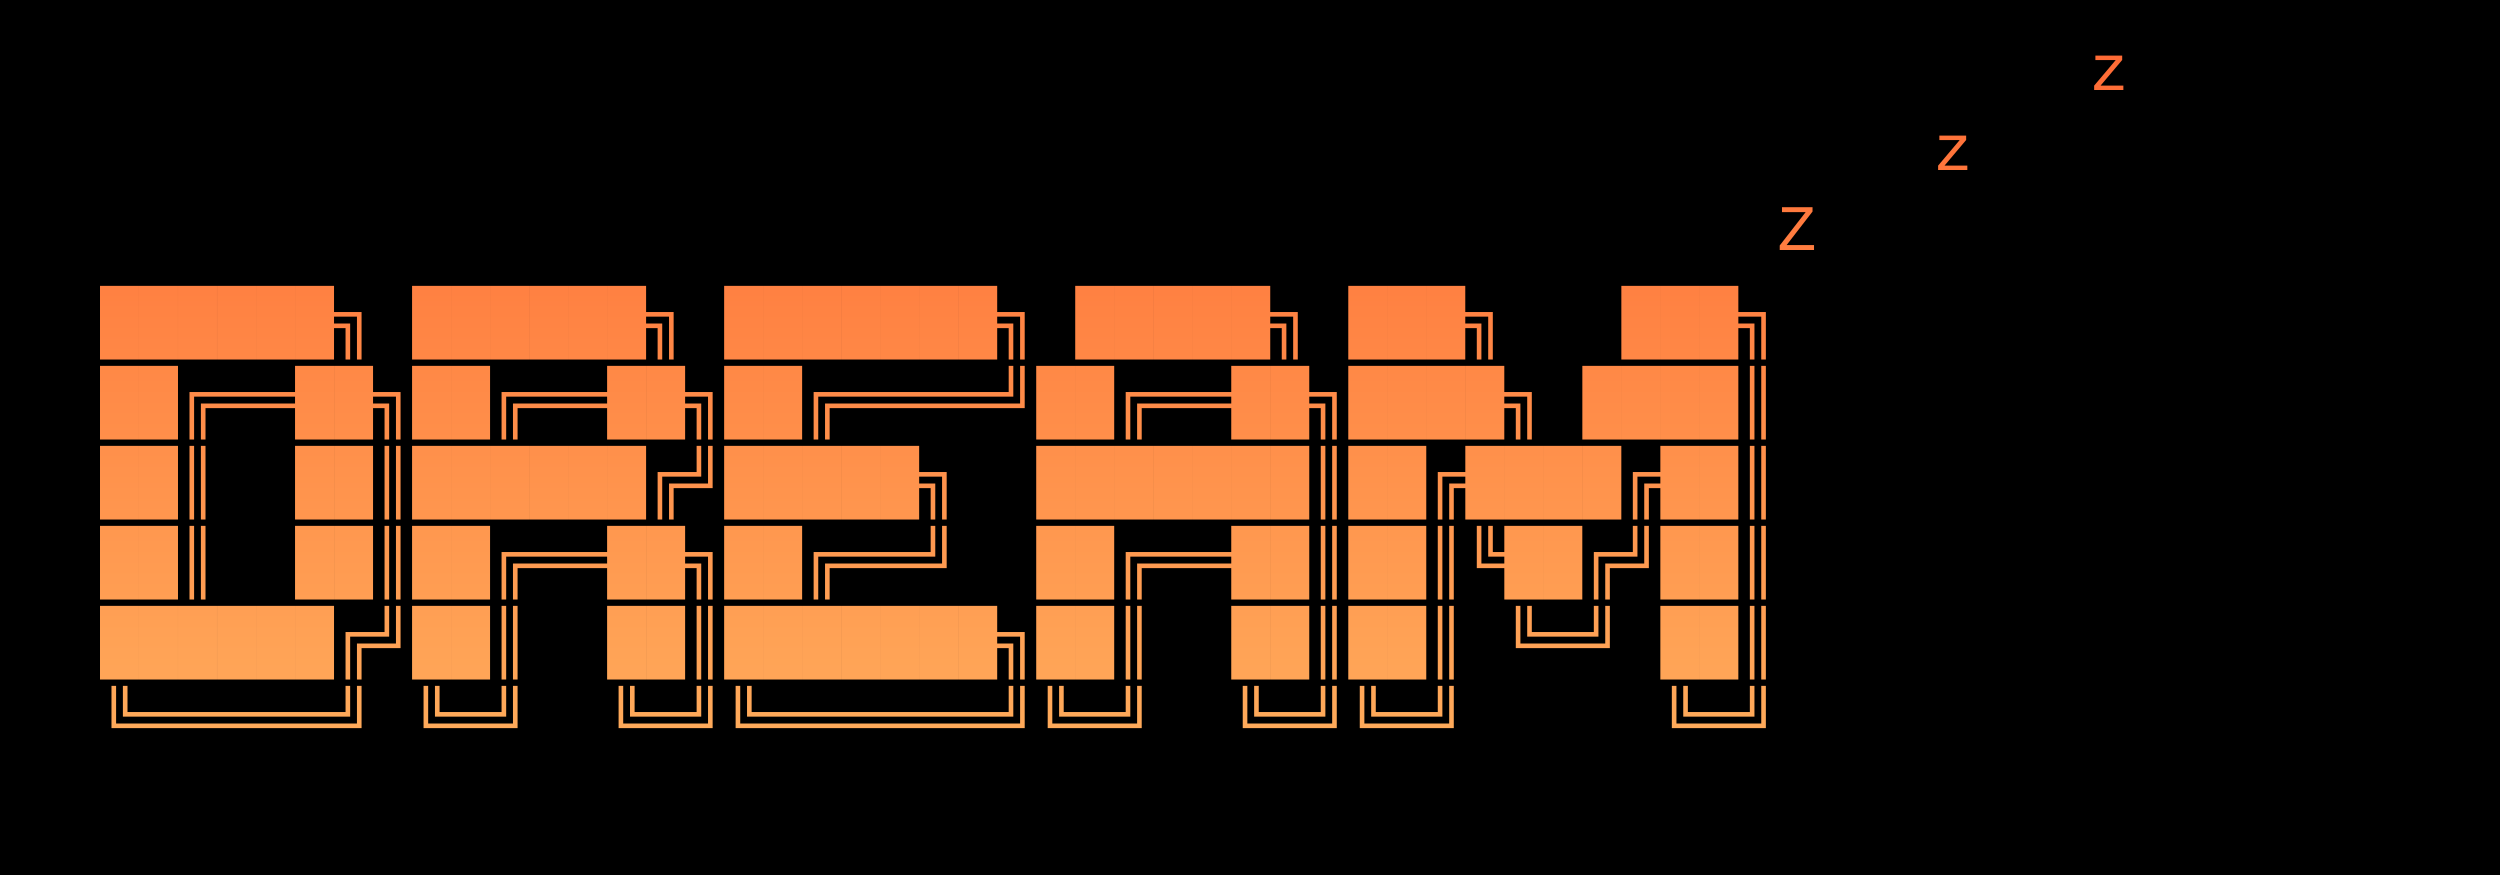
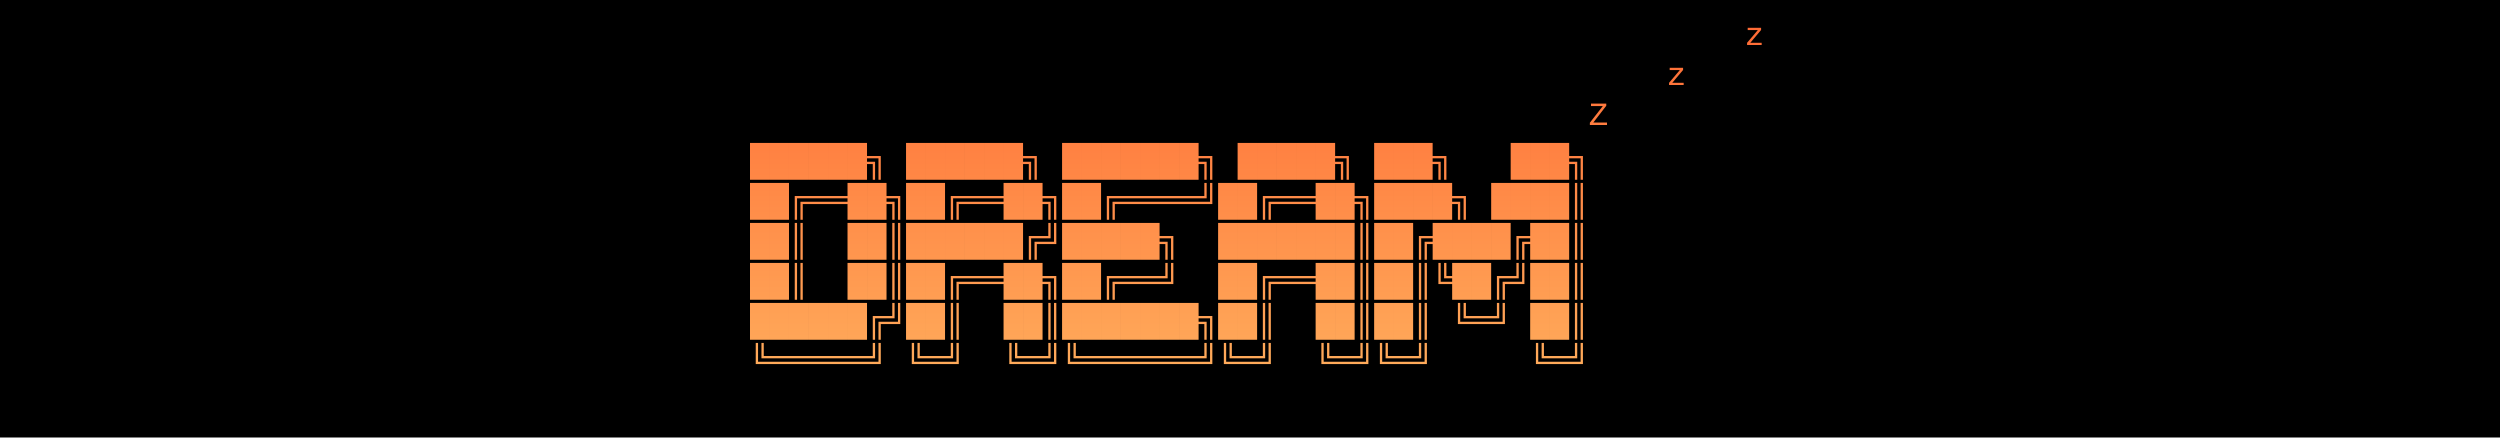
- <svg xmlns="http://www.w3.org/2000/svg" viewBox="0 0 500 175" width="500" height="175">
-   <rect width="500" height="175" fill="#000000" />
+ <svg xmlns="http://www.w3.org/2000/svg" viewBox="0 0 1000 175" width="100%">
+   <rect width="1000" height="175" fill="#000000" />
  <defs>
    <linearGradient id="og" x1="0" y1="0" x2="0" y2="1">
      <stop offset="0%" stop-color="#FF6B35" />
      <stop offset="100%" stop-color="#FFAA5A" />
    </linearGradient>
  </defs>
  <text font-family="'Courier New', Courier, monospace" font-size="13" fill="url(#og)" xml:space="preserve">
-     <tspan x="20" y="18">                                                   z</tspan>
-     <tspan x="20" dy="16">                                               z</tspan>
-     <tspan x="20" dy="16">                                           Z</tspan>
-     <tspan x="20" dy="18">██████╗ ██████╗ ███████╗ █████╗ ███╗   ███╗</tspan>
-     <tspan x="20" dy="16">██╔══██╗██╔══██╗██╔════╝██╔══██╗████╗ ████║</tspan>
-     <tspan x="20" dy="16">██║  ██║██████╔╝█████╗  ███████║██╔████╔██║</tspan>
-     <tspan x="20" dy="16">██║  ██║██╔══██╗██╔══╝  ██╔══██║██║╚██╔╝██║</tspan>
-     <tspan x="20" dy="16">██████╔╝██║  ██║███████╗██║  ██║██║ ╚═╝ ██║</tspan>
-     <tspan x="20" dy="16">╚═════╝ ╚═╝  ╚═╝╚══════╝╚═╝  ╚═╝╚═╝     ╚═╝</tspan>
+     <tspan x="300" y="18">                                                   z</tspan>
+     <tspan x="300" dy="16">                                               z</tspan>
+     <tspan x="300" dy="16">                                           Z</tspan>
+     <tspan x="300" dy="18">██████╗ ██████╗ ███████╗ █████╗ ███╗   ███╗</tspan>
+     <tspan x="300" dy="16">██╔══██╗██╔══██╗██╔════╝██╔══██╗████╗ ████║</tspan>
+     <tspan x="300" dy="16">██║  ██║██████╔╝█████╗  ███████║██╔████╔██║</tspan>
+     <tspan x="300" dy="16">██║  ██║██╔══██╗██╔══╝  ██╔══██║██║╚██╔╝██║</tspan>
+     <tspan x="300" dy="16">██████╔╝██║  ██║███████╗██║  ██║██║ ╚═╝ ██║</tspan>
+     <tspan x="300" dy="16">╚═════╝ ╚═╝  ╚═╝╚══════╝╚═╝  ╚═╝╚═╝     ╚═╝</tspan>
  </text>
</svg>
